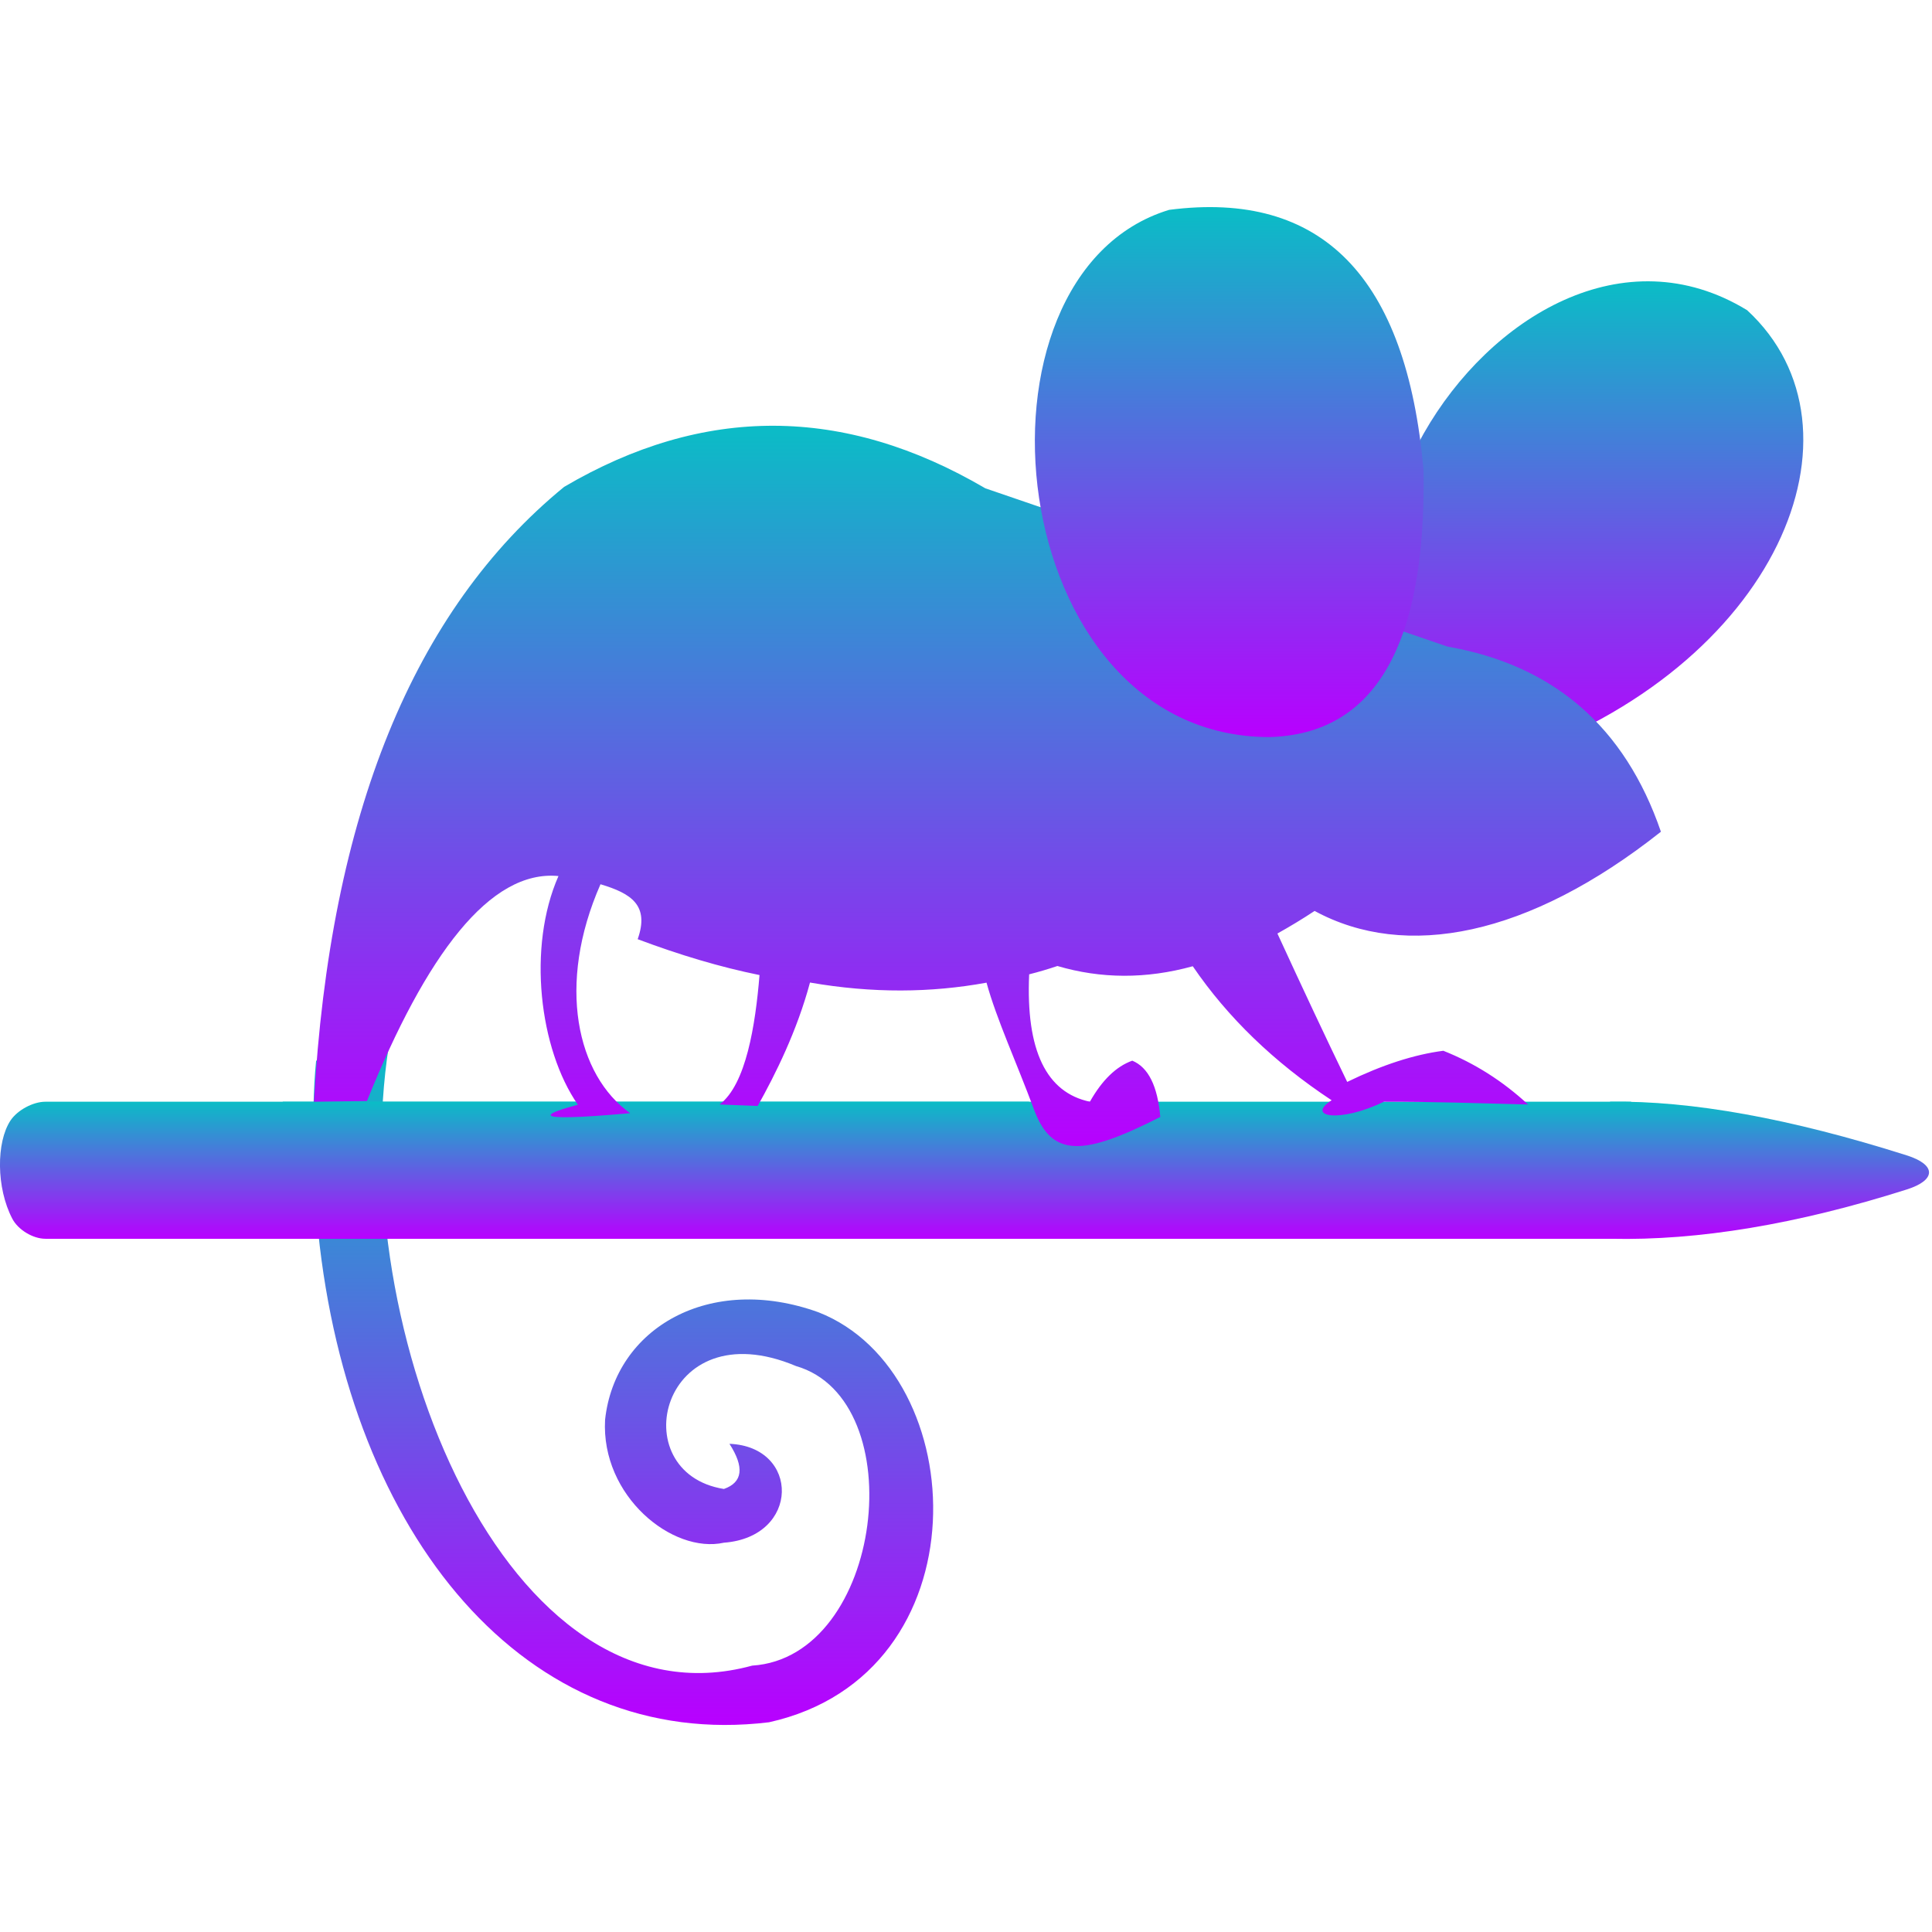
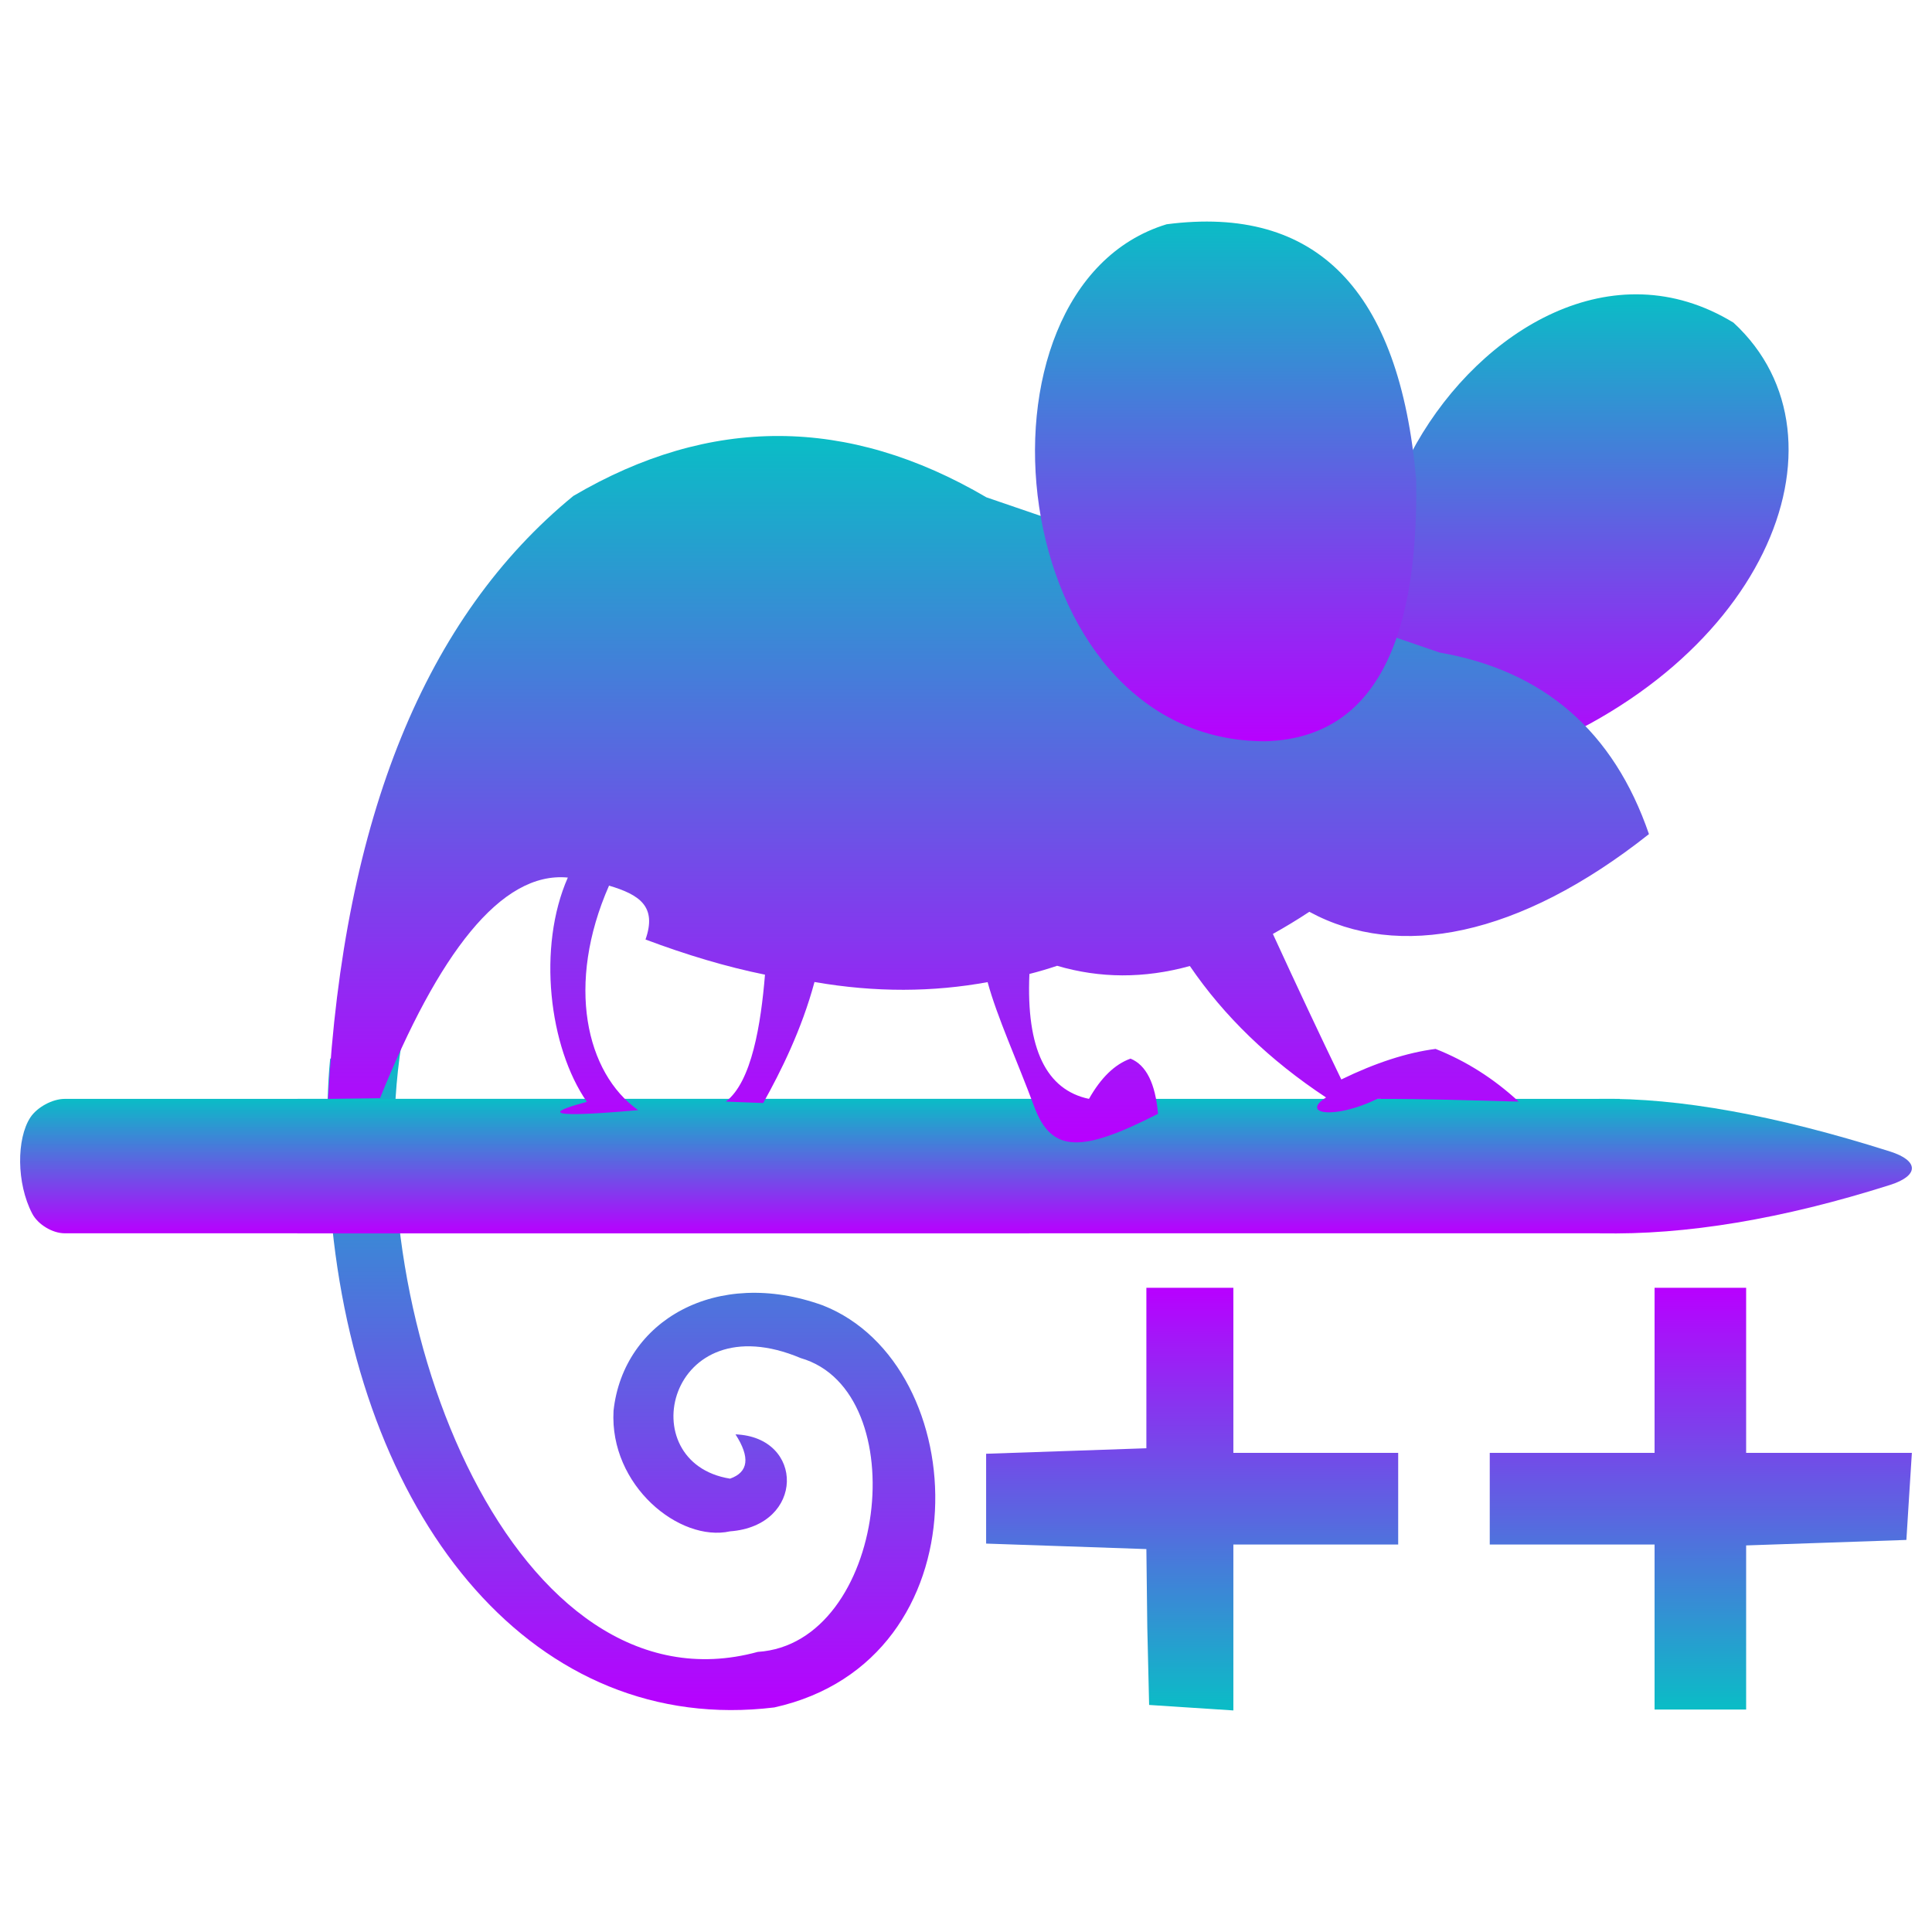
- <svg xmlns="http://www.w3.org/2000/svg" width="16" height="16" version="1.1">
-   <defs>
+ <svg xmlns="http://www.w3.org/2000/svg" width="48" height="48" version="1.1" id="svg6819">
+   <defs id="defs6801">
    <style id="current-color-scheme" type="text/css">
   .ColorScheme-Text { color: #0abdc6; } .ColorScheme-Highlight { color:#5294e2; }
  </style>
-     <linearGradient id="arrongin" x1="0%" x2="0%" y1="0%" y2="100%">
-       <stop offset="0%" style="stop-color:#dd9b44; stop-opacity:1" />
-       <stop offset="100%" style="stop-color:#ad6c16; stop-opacity:1" />
+     <linearGradient id="arrongin" x1="0" x2="0" y1="0" y2="1">
+       <stop offset="0%" style="stop-color:#dd9b44; stop-opacity:1" id="stop6743" />
+       <stop offset="100%" style="stop-color:#ad6c16; stop-opacity:1" id="stop6745" />
    </linearGradient>
-     <linearGradient id="aurora" x1="0%" x2="0%" y1="0%" y2="100%">
-       <stop offset="0%" style="stop-color:#09D4DF; stop-opacity:1" />
-       <stop offset="100%" style="stop-color:#9269F4; stop-opacity:1" />
+     <linearGradient id="aurora" x1="0" x2="0" y1="0" y2="1">
+       <stop offset="0%" style="stop-color:#09D4DF; stop-opacity:1" id="stop6748" />
+       <stop offset="100%" style="stop-color:#9269F4; stop-opacity:1" id="stop6750" />
    </linearGradient>
-     <linearGradient id="cyberneon" x1="0%" x2="0%" y1="0%" y2="100%">
-       <stop offset="0" style="stop-color:#0abdc6; stop-opacity:1" />
-       <stop offset="1" style="stop-color:#ea00d9; stop-opacity:1" />
+     <linearGradient id="cyberneon" x1="0" x2="0" y1="0" y2="1">
+       <stop offset="0" style="stop-color:#0abdc6; stop-opacity:1" id="stop6753" />
+       <stop offset="1" style="stop-color:#ea00d9; stop-opacity:1" id="stop6755" />
    </linearGradient>
-     <linearGradient id="fitdance" x1="0%" x2="0%" y1="0%" y2="100%">
-       <stop offset="0%" style="stop-color:#1AD6AB; stop-opacity:1" />
-       <stop offset="100%" style="stop-color:#329DB6; stop-opacity:1" />
+     <linearGradient id="fitdance" x1="0" x2="0" y1="0" y2="1">
+       <stop offset="0%" style="stop-color:#1AD6AB; stop-opacity:1" id="stop6758" />
+       <stop offset="100%" style="stop-color:#329DB6; stop-opacity:1" id="stop6760" />
    </linearGradient>
-     <linearGradient id="oomox" x1="0%" x2="0%" y1="0%" y2="100%">
-       <stop offset="0%" style="stop-color:#0abdc6; stop-opacity:1" />
-       <stop offset="100%" style="stop-color:#b800ff; stop-opacity:1" />
+     <linearGradient id="oomox" x1="0" x2="0" y1="0" y2="1">
+       <stop offset="0%" style="stop-color:#0abdc6; stop-opacity:1" id="stop6763" />
+       <stop offset="100%" style="stop-color:#b800ff; stop-opacity:1" id="stop6765" />
    </linearGradient>
-     <linearGradient id="rainblue" x1="0%" x2="0%" y1="0%" y2="100%">
-       <stop offset="0%" style="stop-color:#00F260; stop-opacity:1" />
-       <stop offset="100%" style="stop-color:#0575E6; stop-opacity:1" />
+     <linearGradient id="rainblue" x1="0" x2="0" y1="0" y2="1">
+       <stop offset="0%" style="stop-color:#00F260; stop-opacity:1" id="stop6768" />
+       <stop offset="100%" style="stop-color:#0575E6; stop-opacity:1" id="stop6770" />
    </linearGradient>
-     <linearGradient id="sunrise" x1="0%" x2="0%" y1="0%" y2="100%">
-       <stop offset="0%" style="stop-color: #FF8501; stop-opacity:1" />
-       <stop offset="100%" style="stop-color: #FFCB01; stop-opacity:1" />
+     <linearGradient id="sunrise" x1="0" x2="0" y1="0" y2="1">
+       <stop offset="0%" style="stop-color: #FF8501; stop-opacity:1" id="stop6773" />
+       <stop offset="100%" style="stop-color: #FFCB01; stop-opacity:1" id="stop6775" />
    </linearGradient>
-     <linearGradient id="telinkrin" x1="0%" x2="0%" y1="0%" y2="100%">
-       <stop offset="0%" style="stop-color: #b2ced6; stop-opacity:1" />
-       <stop offset="100%" style="stop-color: #6da5b7; stop-opacity:1" />
+     <linearGradient id="telinkrin" x1="0" x2="0" y1="0" y2="1">
+       <stop offset="0%" style="stop-color: #b2ced6; stop-opacity:1" id="stop6778" />
+       <stop offset="100%" style="stop-color: #6da5b7; stop-opacity:1" id="stop6780" />
    </linearGradient>
-     <linearGradient id="60spsycho" x1="0%" x2="0%" y1="0%" y2="100%">
-       <stop offset="0%" style="stop-color: #df5940; stop-opacity:1" />
-       <stop offset="25%" style="stop-color: #d8d15f; stop-opacity:1" />
-       <stop offset="50%" style="stop-color: #e9882a; stop-opacity:1" />
-       <stop offset="100%" style="stop-color: #279362; stop-opacity:1" />
+     <linearGradient id="60spsycho" x1="0" x2="0" y1="0" y2="1">
+       <stop offset="0%" style="stop-color: #df5940; stop-opacity:1" id="stop6783" />
+       <stop offset="25%" style="stop-color: #d8d15f; stop-opacity:1" id="stop6785" />
+       <stop offset="50%" style="stop-color: #e9882a; stop-opacity:1" id="stop6787" />
+       <stop offset="100%" style="stop-color: #279362; stop-opacity:1" id="stop6789" />
    </linearGradient>
-     <linearGradient id="90ssummer" x1="0%" x2="0%" y1="0%" y2="100%">
-       <stop offset="0%" style="stop-color: #f618c7; stop-opacity:1" />
-       <stop offset="20%" style="stop-color: #94ffab; stop-opacity:1" />
-       <stop offset="50%" style="stop-color: #fbfd54; stop-opacity:1" />
-       <stop offset="100%" style="stop-color: #0f83ae; stop-opacity:1" />
+     <linearGradient id="90ssummer" x1="0" x2="0" y1="0" y2="1">
+       <stop offset="0%" style="stop-color: #f618c7; stop-opacity:1" id="stop6792" />
+       <stop offset="20%" style="stop-color: #94ffab; stop-opacity:1" id="stop6794" />
+       <stop offset="50%" style="stop-color: #fbfd54; stop-opacity:1" id="stop6796" />
+       <stop offset="100%" style="stop-color: #0f83ae; stop-opacity:1" id="stop6798" />
    </linearGradient>
  </defs>
-   <g fill="url(#oomox)" class="ColorScheme-Text">
-     <path d="M 6.041 11.957 Q 6.229 12.249 5.995 12.331 C 5.152 12.197 5.469 10.84 6.592 11.313 C 7.563 11.594 7.317 13.724 6.229 13.794 C 4.192 14.35 2.852 11.014 3.22 8.662 L 2.618 8.784 C 2.571 9.241 2.604 9.893 2.635 10.201 C 2.893 12.717 4.356 14.508 6.369 14.263 C 8.16 13.865 8.058 11.371 6.779 10.868 C 5.879 10.543 5.093 10.997 5.011 11.758 C 4.976 12.39 5.569 12.87 5.995 12.776 C 6.627 12.729 6.627 11.98 6.041 11.957 Z" />
-     <path d="M 14.469 2.569 C 15.534 3.552 14.727 5.53 12.491 6.291 C 10.028 5.292 12.429 1.324 14.469 2.569 Z" />
-     <path d="M 13.334 9.124 L 13.34 10.259 Q 14.428 10.283 15.79 9.851 C 16.037 9.773 16.037 9.646 15.79 9.568 Q 14.343 9.109 13.334 9.124 Z" />
-     <path d="M 0.376 9.124 L 8.523 9.124 C 8.464 9.375 8.437 9.602 8.442 9.803 C 8.446 9.973 8.474 10.126 8.523 10.259 L 0.376 10.259 C 0.273 10.259 0.15 10.185 0.102 10.093 C -0.032 9.837 -0.031 9.46 0.086 9.281 C 0.143 9.194 0.273 9.124 0.376 9.124 Z" />
-     <path d="M 2.342 9.124 L 13.509 9.124 C 13.4 9.588 13.402 9.968 13.509 10.259 L 2.342 10.259 C 2.201 9.872 2.204 9.496 2.342 9.124 Z" />
-     <path d="M 9.878 8.002 C 10.167 8.426 10.551 8.797 11.028 9.112 C 10.81 9.251 11.096 9.301 11.461 9.124 C 11.906 9.124 12.176 9.135 12.655 9.147 Q 12.339 8.855 11.953 8.702 Q 11.59 8.749 11.157 8.96 C 10.975 8.584 10.784 8.177 10.579 7.731 C 10.681 7.674 10.784 7.612 10.887 7.544 C 11.64 7.953 12.657 7.757 13.755 6.888 C 13.457 6.02 12.867 5.508 11.988 5.355 L 8.16 4.044 Q 6.404 3.014 4.672 4.032 Q 2.799 5.565 2.6 9.124 L 3.039 9.118 C 3.53 7.903 4.059 7.201 4.625 7.255 C 4.366 7.842 4.465 8.687 4.786 9.149 C 4.54 9.215 4.294 9.301 5.219 9.219 C 4.777 8.906 4.607 8.155 4.973 7.323 C 5.228 7.399 5.38 7.497 5.281 7.778 C 5.627 7.908 5.964 8.009 6.29 8.075 C 6.256 8.488 6.179 8.981 5.959 9.147 L 6.275 9.159 C 6.423 8.894 6.6 8.539 6.708 8.137 C 7.226 8.227 7.711 8.222 8.17 8.138 C 8.252 8.438 8.419 8.8 8.563 9.188 C 8.71 9.585 8.966 9.578 9.609 9.25 Q 9.576 8.866 9.377 8.784 Q 9.178 8.855 9.026 9.124 C 8.666 9.048 8.495 8.702 8.523 8.069 C 8.602 8.049 8.68 8.026 8.757 8 C 9.117 8.106 9.49 8.109 9.878 8.002 Z" />
-     <path d="M 10.513 6.104 C 8.301 6.104 7.914 2.276 9.682 1.738 Q 11.578 1.492 11.789 3.892 Q 11.824 6.069 10.513 6.104 Z" />
+   <g fill="url(#oomox)" class="ColorScheme-Text" id="g6817" style="fill:url(#oomox)" transform="matrix(2.942013,0,0,2.942013,0.500615,0.4585885)">
+     <path d="m 6.041,11.957 q 0.188,0.292 -0.046,0.374 C 5.152,12.197 5.469,10.84 6.592,11.313 7.563,11.594 7.317,13.724 6.229,13.794 4.192,14.35 2.852,11.014 3.22,8.662 L 2.618,8.784 c -0.047,0.457 -0.014,1.109 0.017,1.417 0.258,2.516 1.721,4.307 3.734,4.062 1.791,-0.398 1.689,-2.892 0.41,-3.395 -0.9,-0.325 -1.686,0.129 -1.768,0.89 -0.035,0.632 0.558,1.112 0.984,1.018 0.632,-0.047 0.632,-0.796 0.046,-0.819 z" id="path6803" style="fill:url(#oomox)" />
+     <path d="M 14.469,2.569 C 15.534,3.552 14.727,5.53 12.491,6.291 10.028,5.292 12.429,1.324 14.469,2.569 Z" id="path6805" style="fill:url(#oomox)" />
+     <path d="m 13.334,9.124 0.006,1.135 q 1.088,0.024 2.45,-0.408 c 0.247,-0.078 0.247,-0.205 0,-0.283 Q 14.343,9.109 13.334,9.124 Z" id="path6807" style="fill:url(#oomox)" />
+     <path d="M 0.376,9.124 H 8.523 C 8.464,9.375 8.437,9.602 8.442,9.803 c 0.004,0.17 0.032,0.323 0.081,0.456 H 0.376 C 0.273,10.259 0.15,10.185 0.102,10.093 -0.032,9.837 -0.031,9.46 0.086,9.281 0.143,9.194 0.273,9.124 0.376,9.124 Z" id="path6809" style="fill:url(#oomox)" />
+     <path d="m 2.342,9.124 h 11.167 c -0.109,0.464 -0.107,0.844 0,1.135 H 2.342 C 2.201,9.872 2.204,9.496 2.342,9.124 Z" id="path6811" style="fill:url(#oomox)" />
+     <path d="m 9.878,8.002 c 0.289,0.424 0.673,0.795 1.15,1.11 -0.218,0.139 0.068,0.189 0.433,0.012 0.445,0 0.715,0.011 1.194,0.023 Q 12.339,8.855 11.953,8.702 11.59,8.749 11.157,8.96 C 10.975,8.584 10.784,8.177 10.579,7.731 10.681,7.674 10.784,7.612 10.887,7.544 11.64,7.953 12.657,7.757 13.755,6.888 13.457,6.02 12.867,5.508 11.988,5.355 L 8.16,4.044 Q 6.404,3.014 4.672,4.032 2.799,5.565 2.6,9.124 L 3.039,9.118 C 3.53,7.903 4.059,7.201 4.625,7.255 4.366,7.842 4.465,8.687 4.786,9.149 4.54,9.215 4.294,9.301 5.219,9.219 4.777,8.906 4.607,8.155 4.973,7.323 5.228,7.399 5.38,7.497 5.281,7.778 5.627,7.908 5.964,8.009 6.29,8.075 6.256,8.488 6.179,8.981 5.959,9.147 L 6.275,9.159 C 6.423,8.894 6.6,8.539 6.708,8.137 7.226,8.227 7.711,8.222 8.17,8.138 8.252,8.438 8.419,8.8 8.563,9.188 8.71,9.585 8.966,9.578 9.609,9.25 Q 9.576,8.866 9.377,8.784 9.178,8.855 9.026,9.124 C 8.666,9.048 8.495,8.702 8.523,8.069 8.602,8.049 8.68,8.026 8.757,8 9.117,8.106 9.49,8.109 9.878,8.002 Z" id="path6813" style="fill:url(#oomox)" />
+     <path d="M 10.513,6.104 C 8.301,6.104 7.914,2.276 9.682,1.738 q 1.896,-0.246 2.107,2.154 0.035,2.177 -1.276,2.212 z" id="path6815" style="fill:url(#oomox)" />
+   </g>
+   <g transform="matrix(0.00582677,0,0,-0.00583366,-10.18501,8.795009)" id="g1370">
+     <path d="m 6636,-4316.7 v -343.6 l -339.7,-11.7 -343.6,-11.7 v -191.3 -191.3 l 343.6,-11.7 339.7,-11.7 3.9,-331.9 7.8,-331.9 179.6,-11.7 179.6,-11.7 v 351.4 355.3 h 351.4 351.4 v 195.2 195.2 h -351.4 -351.4 v 351.4 351.4 H 6823.4 6636 Z" id="path1366" class="ColorScheme-Text" style="fill:url(#oomox);fill-opacity:1" />
+     <path d="m 8802.9,-4328.5 v -351.4 h -351.4 -351.4 v -195.1 -195.2 h 351.4 351.4 v -351.4 -351.4 h 195.2 195.2 v 351.4 347.5 l 343.6,11.7 339.7,11.7 11.7,187.4 11.7,183.5 h -351.4 -355.3 v 351.4 351.4 h -195.2 -195.2 z" id="path1368" class="ColorScheme-Text" style="fill:url(#oomox);fill-opacity:1" />
  </g>
</svg>
